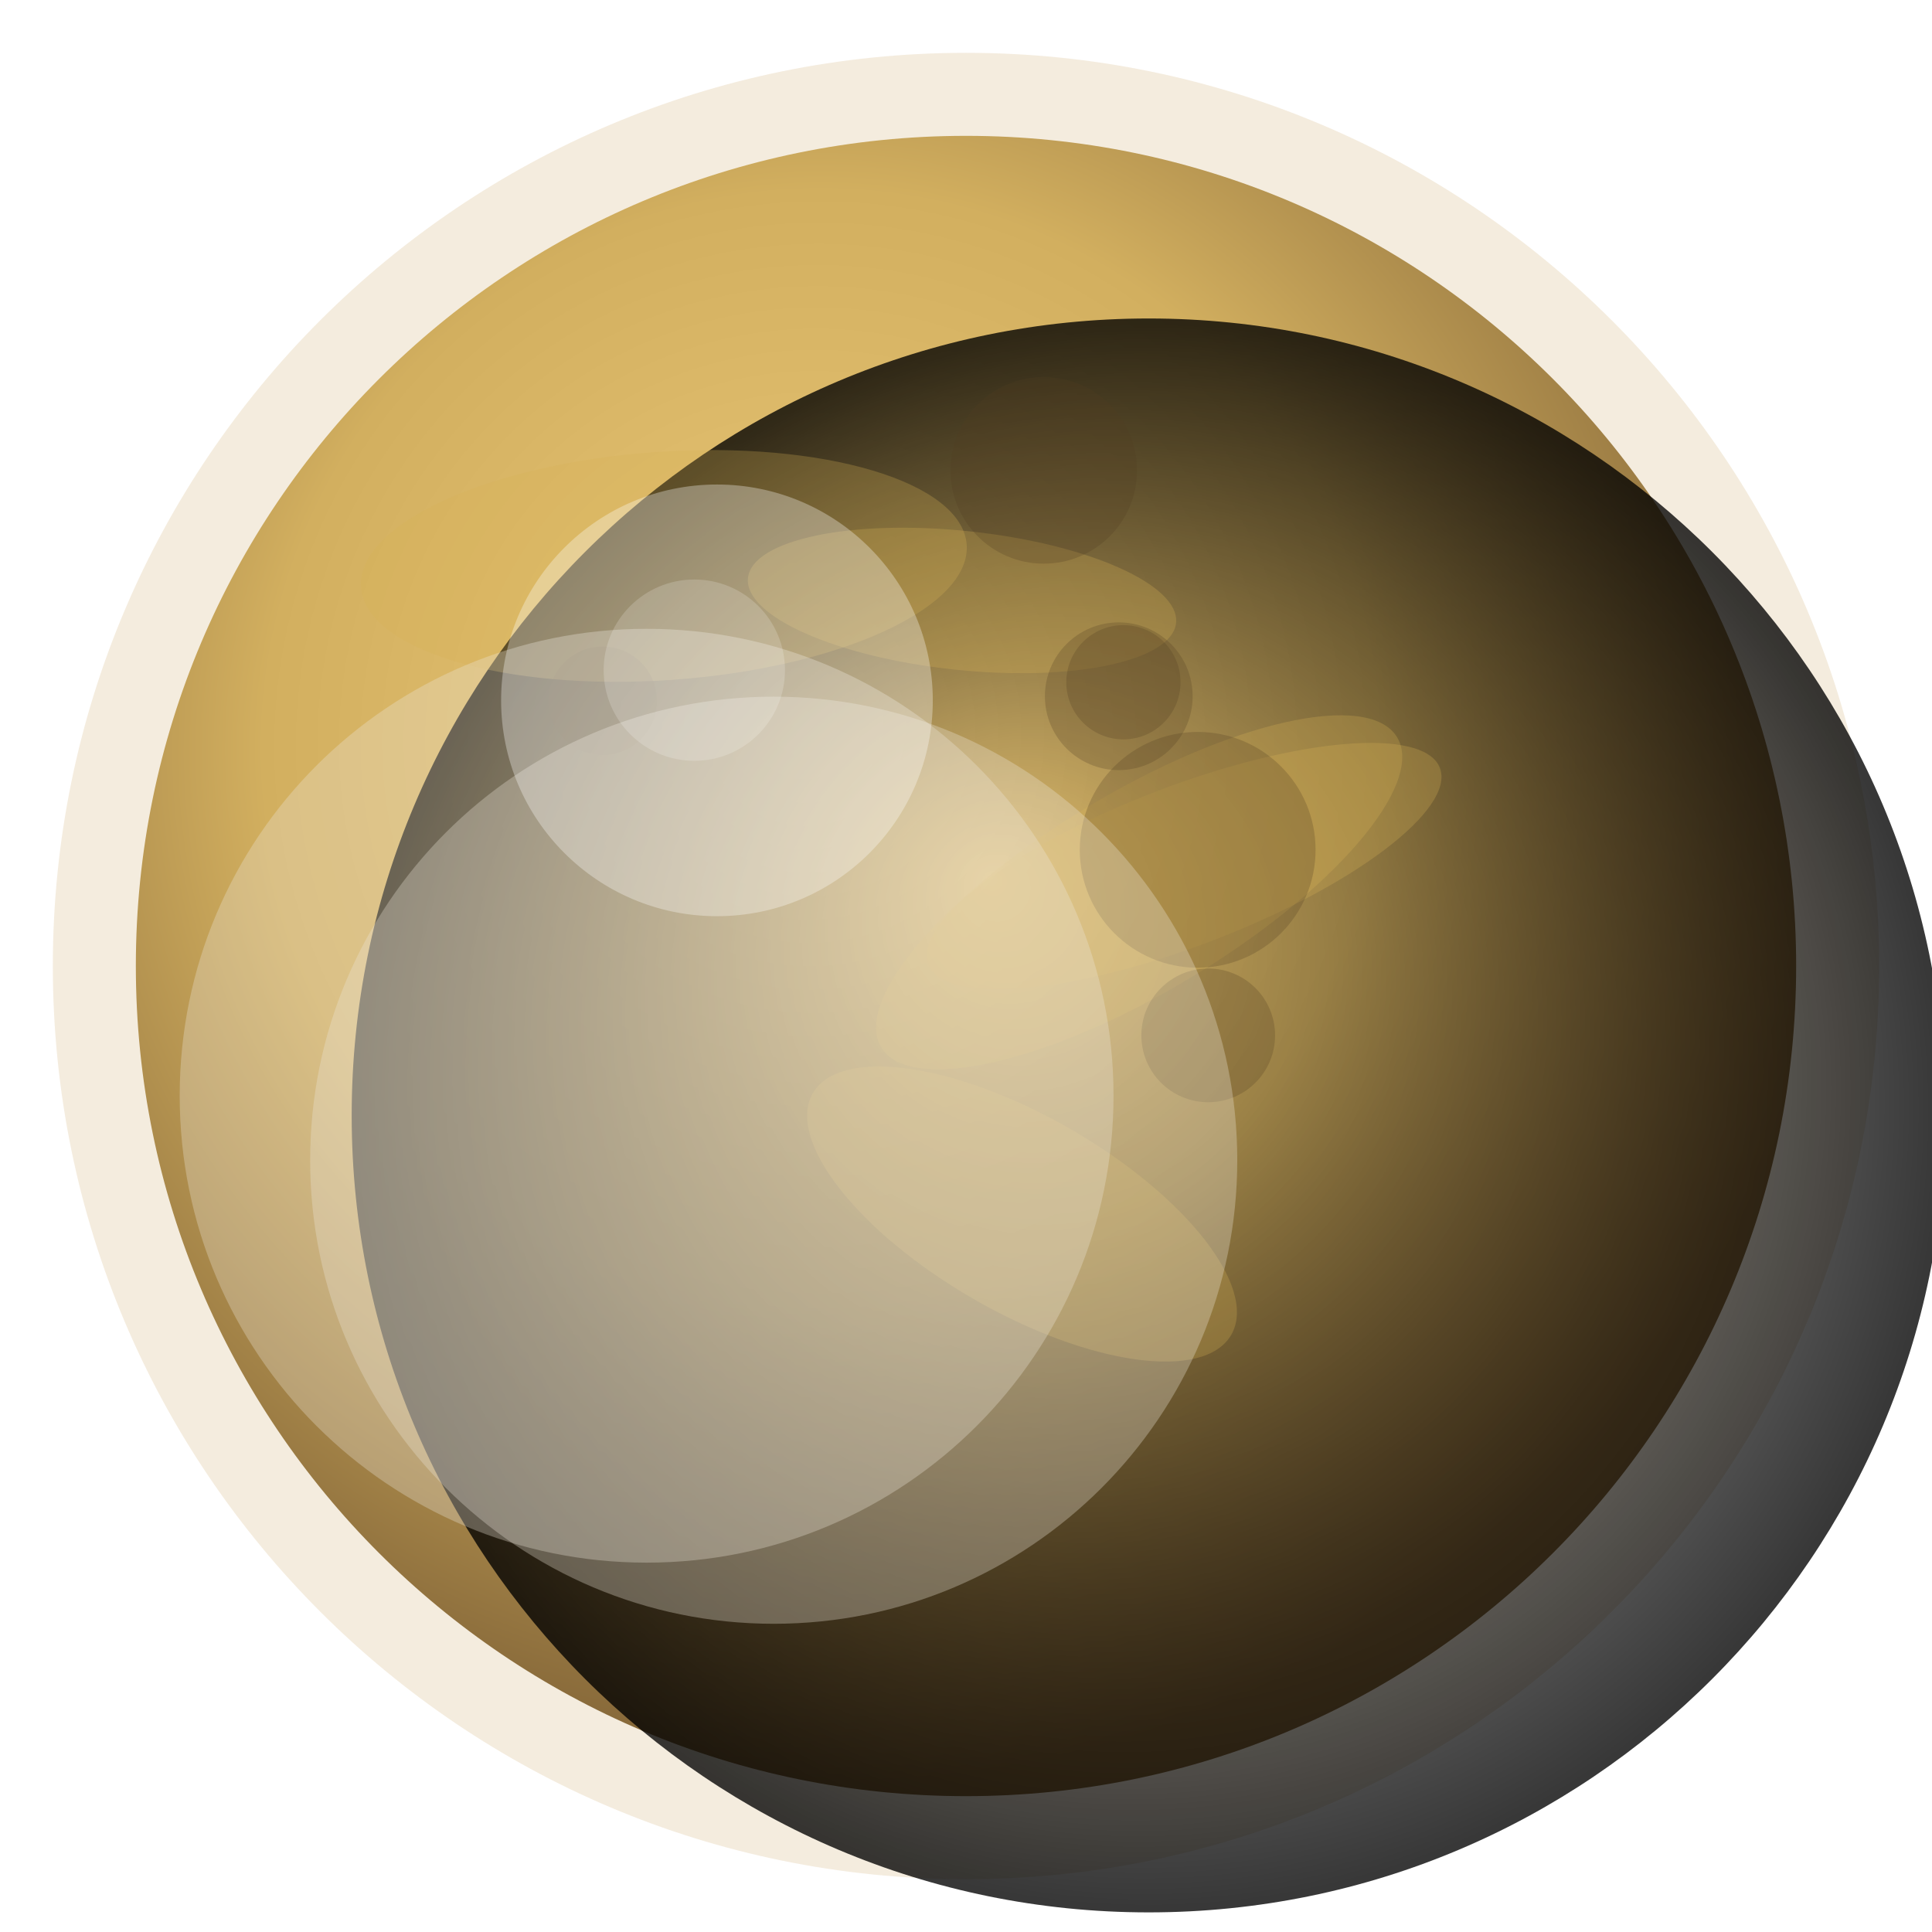
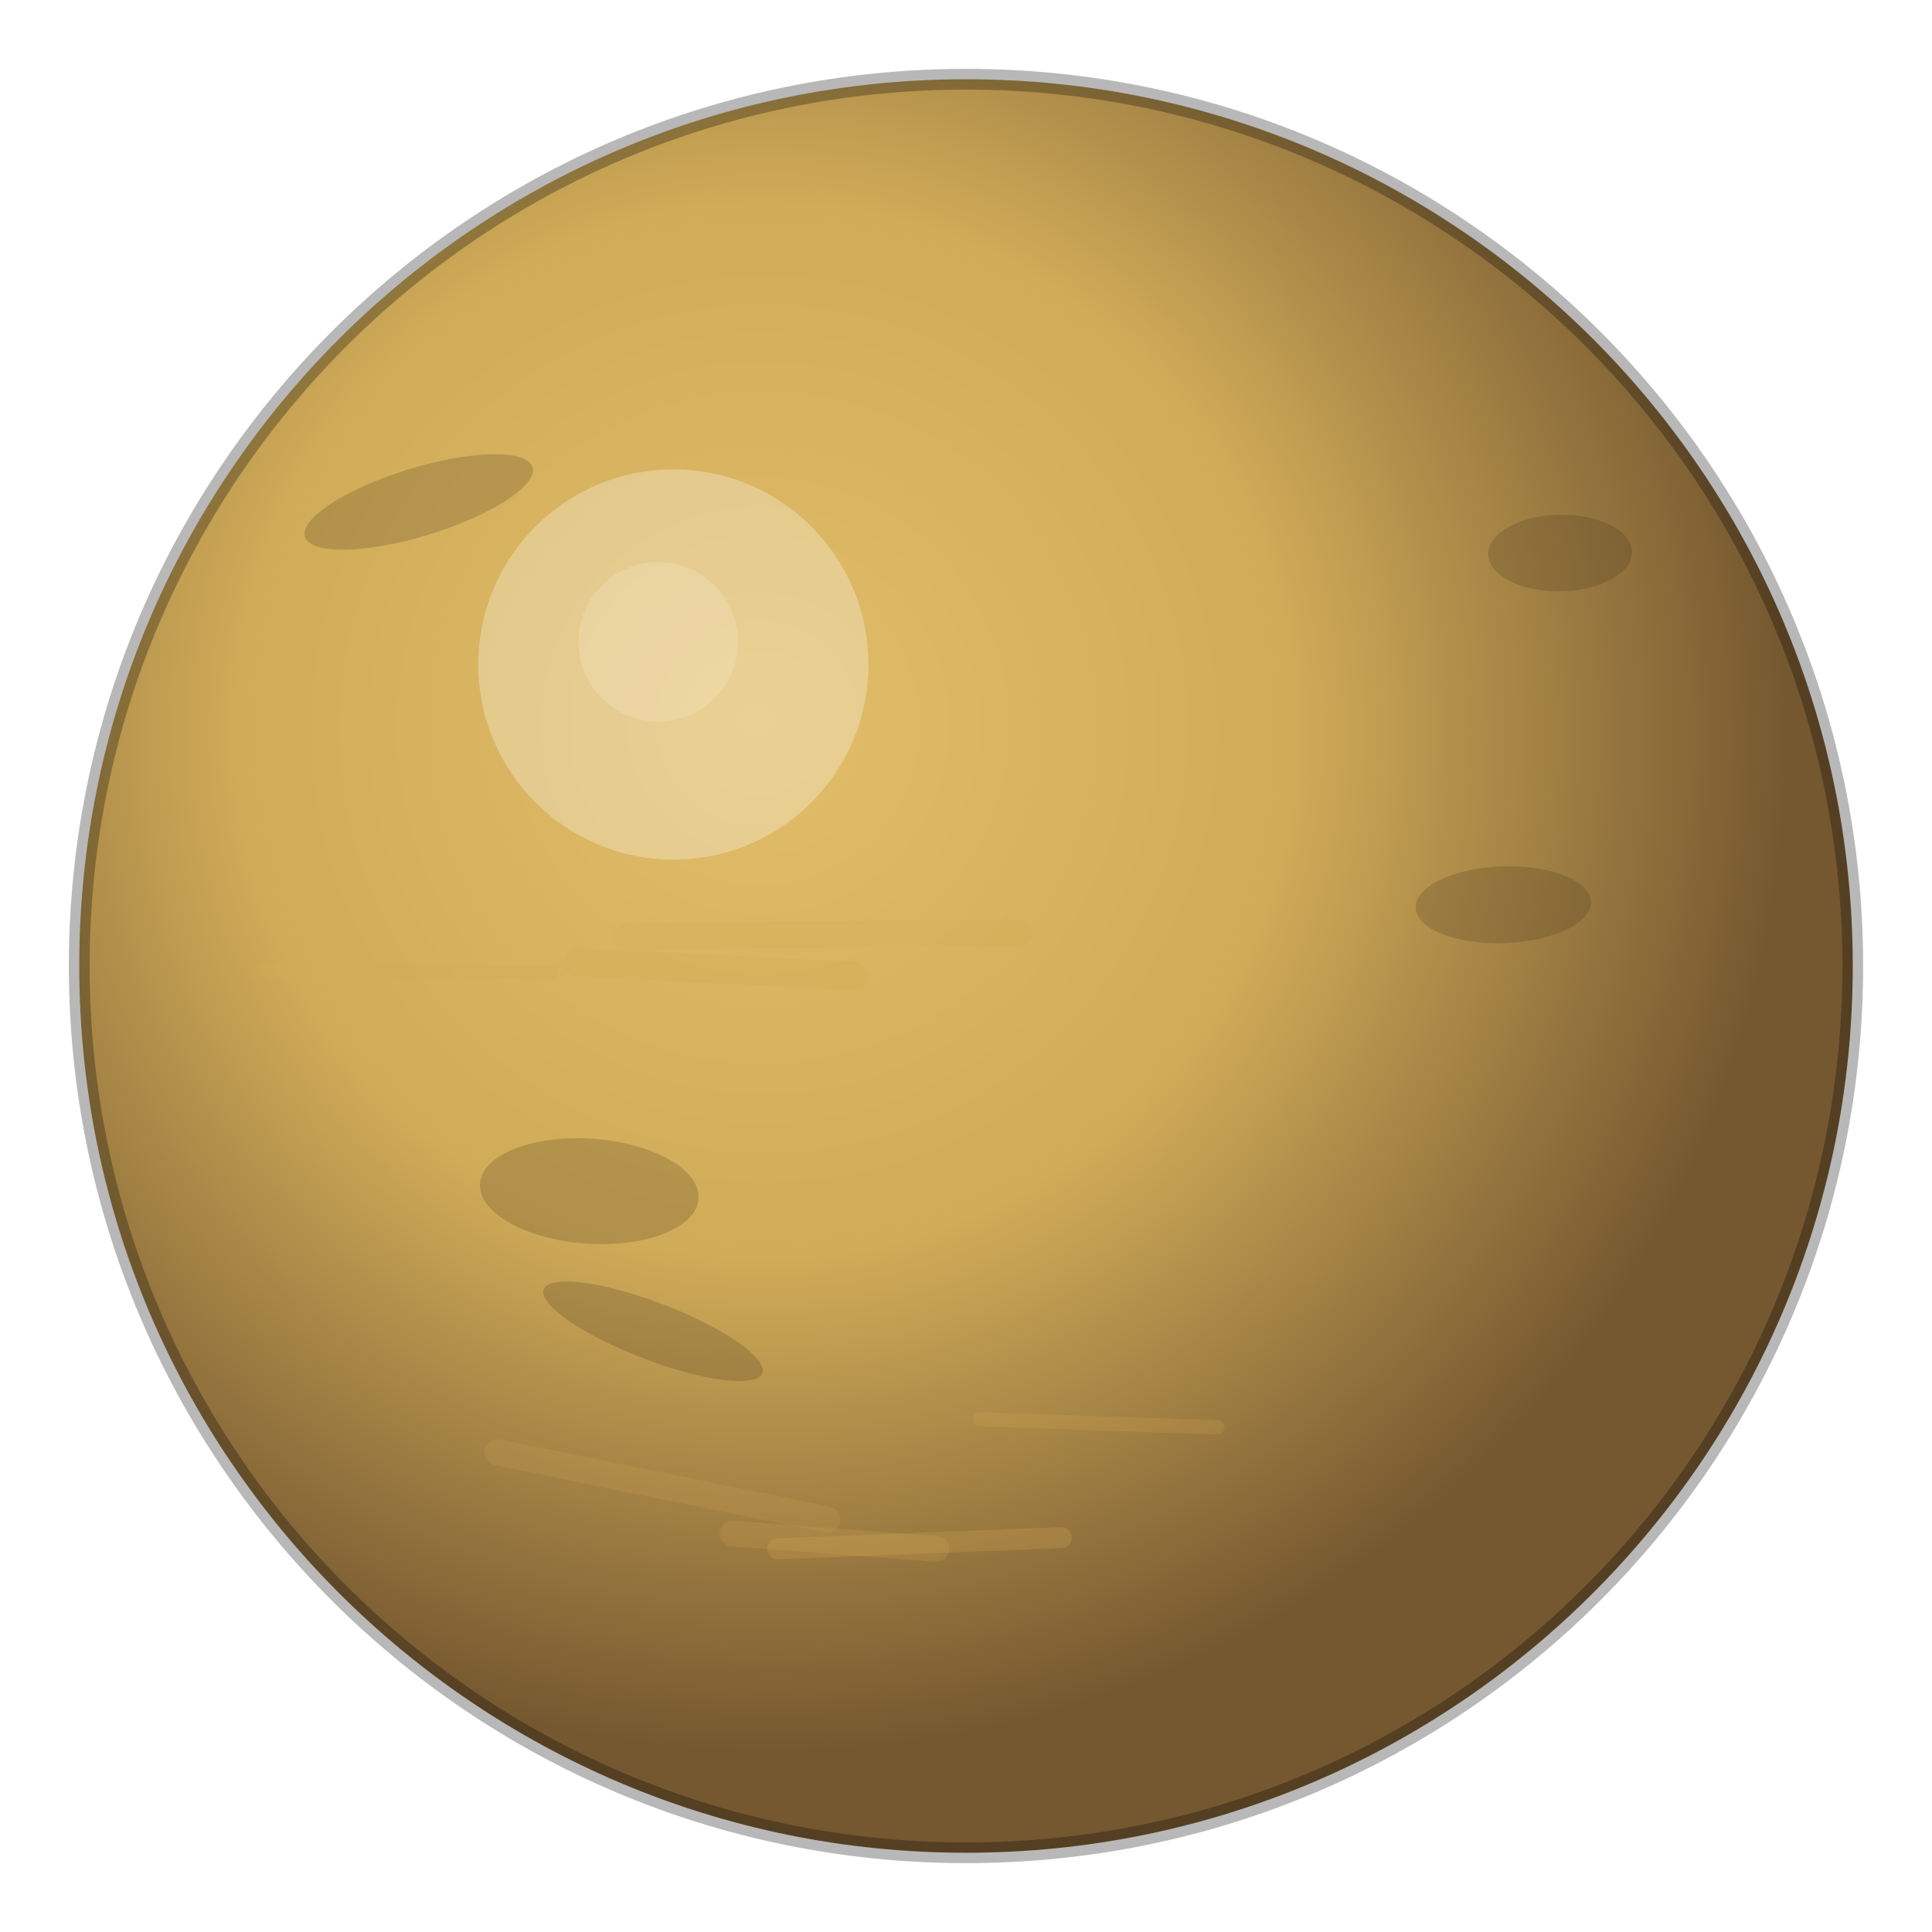
<svg xmlns="http://www.w3.org/2000/svg" width="512" height="512" viewBox="0 0 512 512">
  <defs>
-     <radialGradient id="bodyGrad1" cx="42%" cy="38%" r="62%" fx="40%" fy="35%">
-       <stop offset="0%" stop-color="rgb(235,200,120)" />
-       <stop offset="55%" stop-color="rgb(210,175,95)" />
-       <stop offset="100%" stop-color="rgb(130,100,55)" />
-     </radialGradient>
-     <radialGradient id="shade1" cx="50%" cy="50%" r="50%" fx="40%" fy="35%">
-       <stop offset="0%" stop-color="rgba(0,0,0,0.0)" />
-       <stop offset="70%" stop-color="rgba(0,0,0,0.55)" />
-       <stop offset="100%" stop-color="rgba(0,0,0,0.78)" />
+     <radialGradient id="bodyDesert1" cx="39%" cy="37%" r="58%" fx="38%" fy="36%">
+       <stop offset="0%" stop-color="rgb(226,190,106)" />
+       <stop offset="52%" stop-color="rgb(208,172,88)" />
+       <stop offset="100%" stop-color="rgb(118,88,48)" />
    </radialGradient>
  </defs>
-   <circle cx="256" cy="256" r="242" fill="rgba(200,160,90,0.20)" />
-   <circle cx="256" cy="256" r="220" fill="url(#bodyGrad1)" />
-   <ellipse cx="304.4" cy="295.6" rx="211.2" ry="211.2" fill="url(#shade1)" />
-   <ellipse cx="313.814" cy="229.524" rx="72.588" ry="21.122" fill="rgba(215,180,85,0.27)" transform="rotate(-21 313.8145 229.5242)" />
-   <ellipse cx="175.92" cy="149.982" rx="80.461" ry="30.262" fill="rgba(215,180,85,0.27)" transform="rotate(-4 175.92 149.9821)" />
-   <ellipse cx="254.945" cy="159.126" rx="57.037" ry="18.428" fill="rgba(215,180,85,0.27)" transform="rotate(6 254.9451 159.1255)" />
-   <ellipse cx="301.891" cy="236.474" rx="79.756" ry="26.42" fill="rgba(215,180,85,0.27)" transform="rotate(-31 301.8908 236.4741)" />
-   <ellipse cx="270.85" cy="321.732" rx="64.019" ry="25.921" fill="rgba(215,180,85,0.27)" transform="rotate(30 270.8499 321.7321)" />
-   <circle cx="159.702" cy="185.721" r="14.376" fill="rgba(80,60,35,0.25)" />
-   <circle cx="320.191" cy="274.385" r="17.717" fill="rgba(80,60,35,0.25)" />
-   <circle cx="296.486" cy="184.514" r="19.576" fill="rgba(80,60,35,0.25)" />
-   <circle cx="276.606" cy="124.655" r="24.725" fill="rgba(80,60,35,0.25)" />
-   <circle cx="297.714" cy="180.804" r="15.137" fill="rgba(80,60,35,0.25)" />
-   <circle cx="317.396" cy="225.211" r="31.242" fill="rgba(80,60,35,0.25)" />
-   <circle cx="171.359" cy="290.379" r="123.736" fill="rgba(235,230,215,0.32)" />
-   <circle cx="205.041" cy="307.471" r="122.847" fill="rgba(235,230,215,0.32)" />
-   <circle cx="190.0" cy="185.6" r="57.2" fill="rgba(255,255,255,0.32)" />
-   <circle cx="184.0" cy="177.6" r="24.024" fill="rgba(255,255,255,0.18)" />
+   <circle cx="256" cy="256" r="235" fill="url(#bodyDesert1)" />
+   <circle cx="256" cy="256" r="235" fill="none" stroke="rgba(0,0,0,0.28)" stroke-width="5.5" />
+   <path d="M 153.254,255.045 Q 189.778,256.848 226.301,258.651" fill="none" stroke="rgba(214,170,84,0.29)" stroke-width="7.603" stroke-linecap="round" />
+   <path d="M 166.218,248.167 Q 218.188,247.659 270.158,247.15" fill="none" stroke="rgba(214,170,84,0.24)" stroke-width="7.073" stroke-linecap="round" />
+   <path d="M 67.604,257.365 Q 106.997,257.558 146.391,257.75" fill="none" stroke="rgba(214,170,84,0.28)" stroke-width="3.527" stroke-linecap="round" />
+   <path d="M 131.789,384.875 Q 175.509,393.769 219.23,402.663" fill="none" stroke="rgba(214,170,84,0.18)" stroke-width="6.95" stroke-linecap="round" />
+   <path d="M 206.103,410.451 Q 243.694,408.971 281.284,407.492" fill="none" stroke="rgba(214,170,84,0.25)" stroke-width="5.554" stroke-linecap="round" />
+   <path d="M 259.764,376.103 Q 291.187,377.183 322.611,378.263" fill="none" stroke="rgba(214,170,84,0.21)" stroke-width="3.759" stroke-linecap="round" />
+   <path d="M 194.128,406.413 Q 221.155,408.441 248.182,410.468" fill="none" stroke="rgba(214,170,84,0.20)" stroke-width="6.789" stroke-linecap="round" />
+   <ellipse cx="173.05" cy="352.801" rx="31.006" ry="7.616" fill="rgba(70,52,28,0.22)" transform="rotate(21 173.0499 352.8006)" />
+   <ellipse cx="110.975" cy="133.021" rx="31.543" ry="9.059" fill="rgba(70,52,28,0.22)" transform="rotate(-17 110.9748 133.0206)" />
+   <ellipse cx="156.177" cy="315.671" rx="29.031" ry="13.92" fill="rgba(70,52,28,0.22)" transform="rotate(4 156.1767 315.6707)" />
+   <ellipse cx="398.384" cy="239.768" rx="23.241" ry="10.181" fill="rgba(70,52,28,0.22)" transform="rotate(-2 398.3844 239.7678)" />
+   <ellipse cx="413.435" cy="146.564" rx="19.068" ry="10.152" fill="rgba(70,52,28,0.22)" transform="rotate(-1 413.4347 146.5638)" />
+   <circle cx="178.45" cy="176.1" r="51.7" fill="rgba(255,255,255,0.28)" />
+   <circle cx="174.45" cy="170.1" r="21.15" fill="rgba(255,255,255,0.15)" />
</svg>
